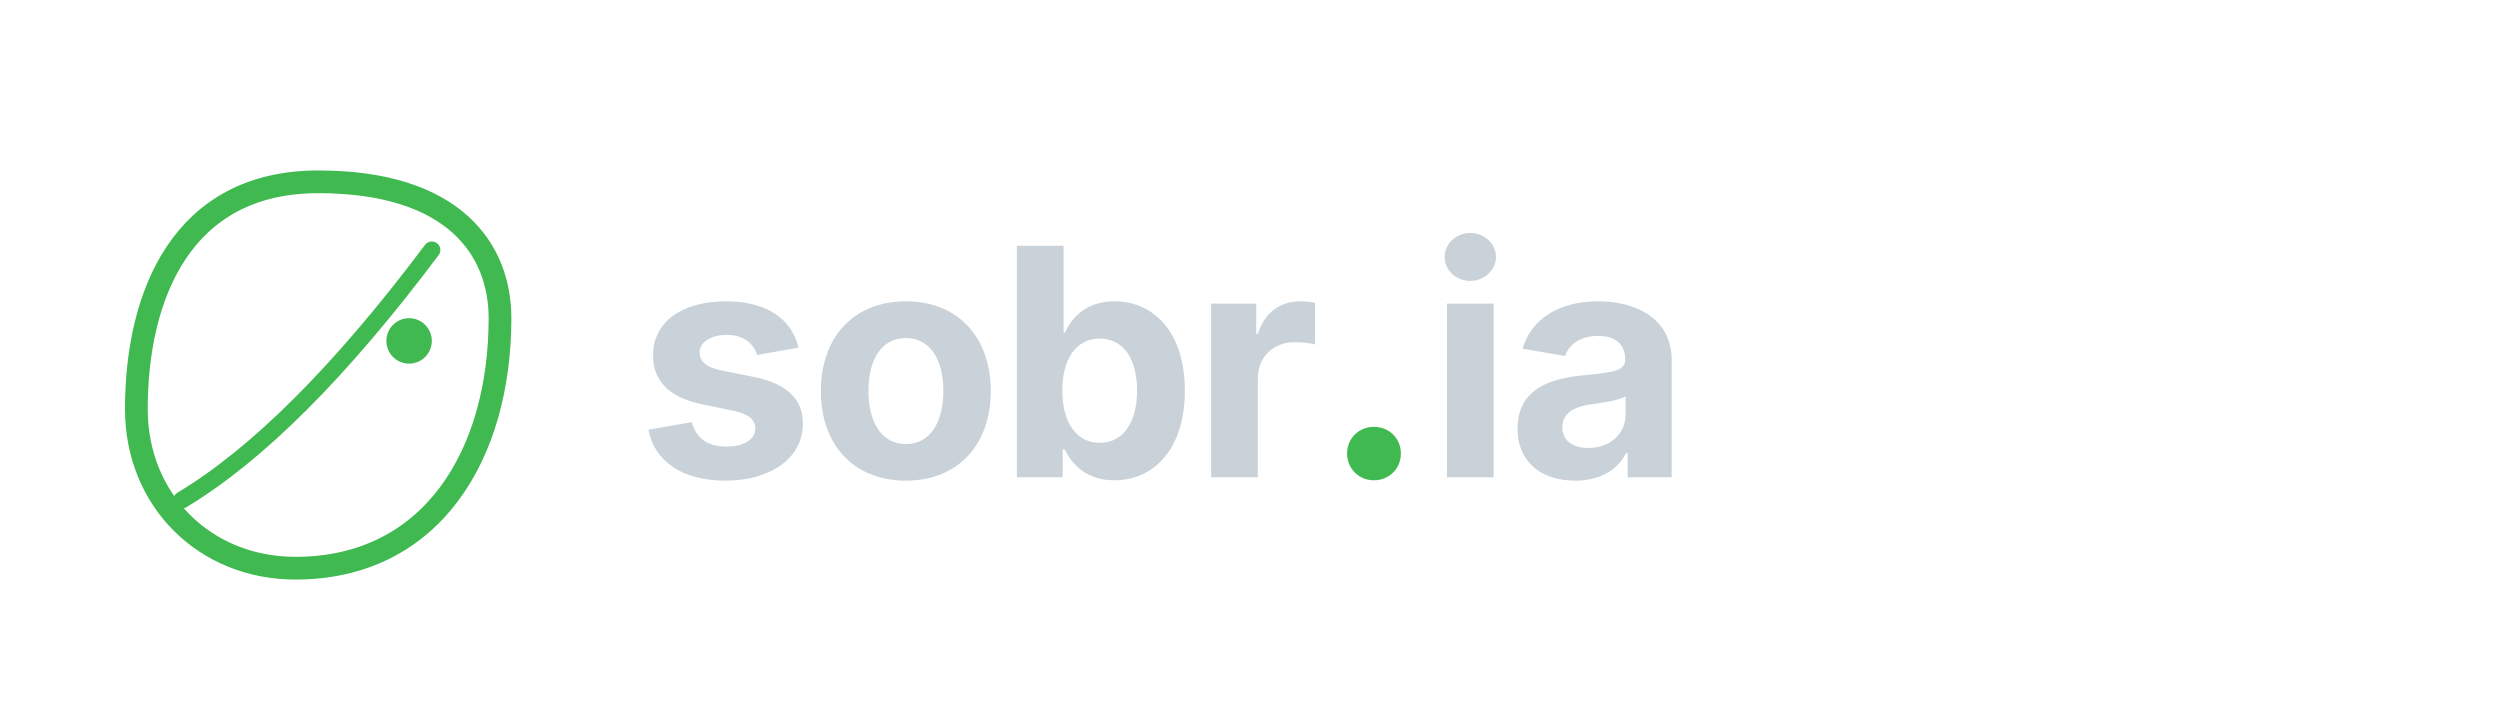
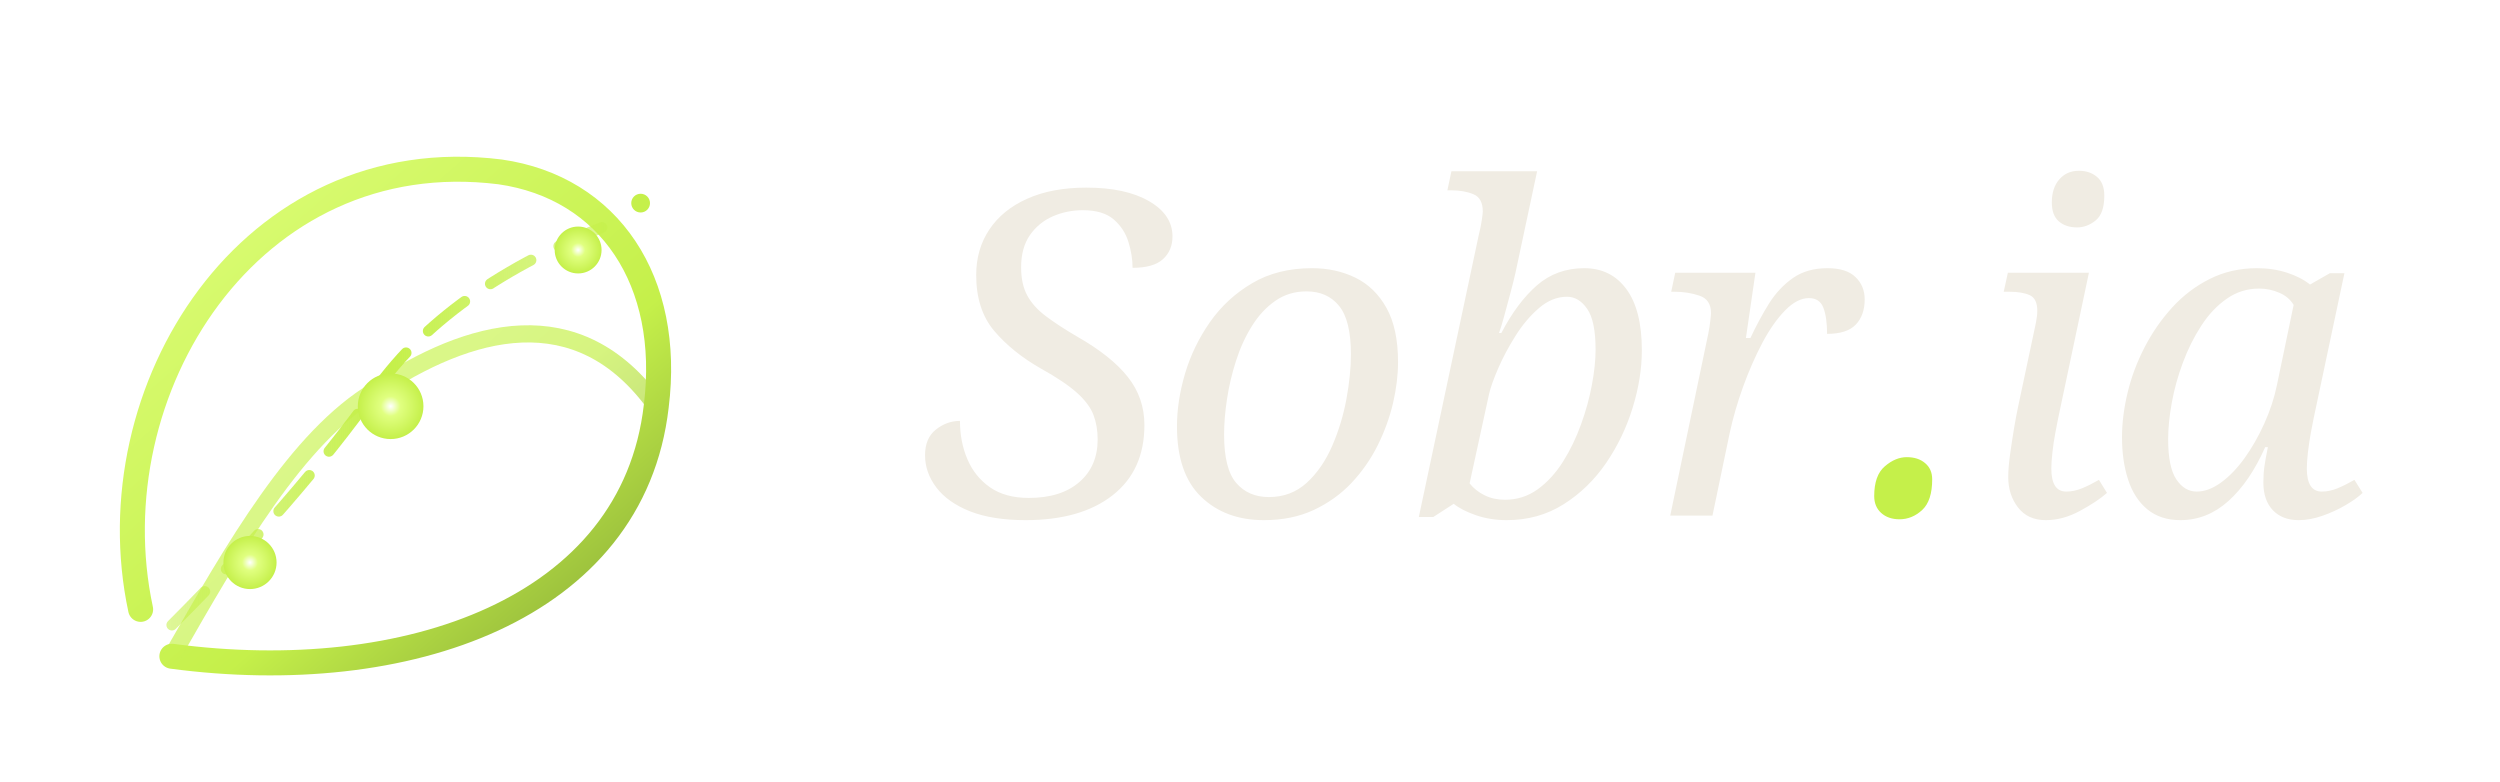
- <svg xmlns="http://www.w3.org/2000/svg" viewBox="0 0 220 64" fill="none">
-   <g transform="translate(8, 12)">
-     <path d="M20 4 C 8 4, 4 14, 4 24 C 4 32, 10 38, 18 38 C 30 38, 36 28, 36 16 C 36 10, 32 4, 20 4 Z" stroke="#3fb950" stroke-width="2" stroke-linejoin="round" fill="none" />
-     <path d="M8 32 Q 18 26, 30 10" stroke="#3fb950" stroke-width="1.5" stroke-linecap="round" fill="none" />
-     <circle cx="28" cy="18" r="2" fill="#3fb950" />
+ <svg xmlns="http://www.w3.org/2000/svg" viewBox="0 0 320 100" fill="none" role="img" aria-label="Sobr.ia">
+   <defs>
+     <linearGradient id="sob-leaf-h" x1="20" y1="15" x2="85" y2="90" gradientUnits="userSpaceOnUse">
+       <stop offset="0%" stop-color="#e0ff80" />
+       <stop offset="60%" stop-color="#c5f04a" />
+       <stop offset="100%" stop-color="#7a9a32" />
+     </linearGradient>
+     <linearGradient id="sob-vein-h" x1="0" x2="100" gradientUnits="userSpaceOnUse">
+       <stop offset="0%" stop-color="#c5f04a" stop-opacity=".25" />
+       <stop offset="50%" stop-color="#c5f04a" />
+       <stop offset="100%" stop-color="#c5f04a" stop-opacity=".25" />
+     </linearGradient>
+     <radialGradient id="sob-node-h" cx="50%" cy="50%" r="50%">
+       <stop offset="0%" stop-color="#ffffff" />
+       <stop offset="30%" stop-color="#e0ff80" />
+       <stop offset="100%" stop-color="#c5f04a" />
+     </radialGradient>
+   </defs>
+   <g>
+     <path d="M 18 78 C 12 50, 32 18, 64 22 C 78 24, 86 36, 84 52 C 81 78, 52 88, 22 84" stroke="url(#sob-leaf-h)" stroke-width="3.2" stroke-linecap="round" fill="none" />
+     <path d="M 22 84 C 30 70, 38 56, 48 50 C 60 42, 74 38, 84 52" stroke="url(#sob-leaf-h)" stroke-width="2.2" stroke-linecap="round" fill="none" opacity=".7" />
+     <path d="M 22 80 Q 38 64, 48 50 T 80 28" stroke="url(#sob-vein-h)" stroke-width="1.4" stroke-linecap="round" stroke-dasharray="6 4" fill="none" />
+     <circle cx="32" cy="72" r="3.4" fill="url(#sob-node-h)" />
+     <circle cx="50" cy="52" r="4.2" fill="url(#sob-node-h)" />
+     <circle cx="74" cy="32" r="3" fill="url(#sob-node-h)" />
+     <circle cx="82" cy="26" r="1.2" fill="#c5f04a" />
  </g>
-   <text x="56" y="42" font-family="Inter, system-ui, sans-serif" font-weight="700" font-size="28" letter-spacing="-0.02em" fill="#c9d1d9">sobr<tspan fill="#3fb950">.</tspan>ia</text>
+   <text x="118" y="66" font-family="'Instrument Serif','Cormorant Garamond',Georgia,serif" font-style="italic" font-weight="400" font-size="58" letter-spacing="-1.4" fill="#f0ece3">Sobr<tspan fill="#c5f04a">.</tspan>ia</text>
</svg>
